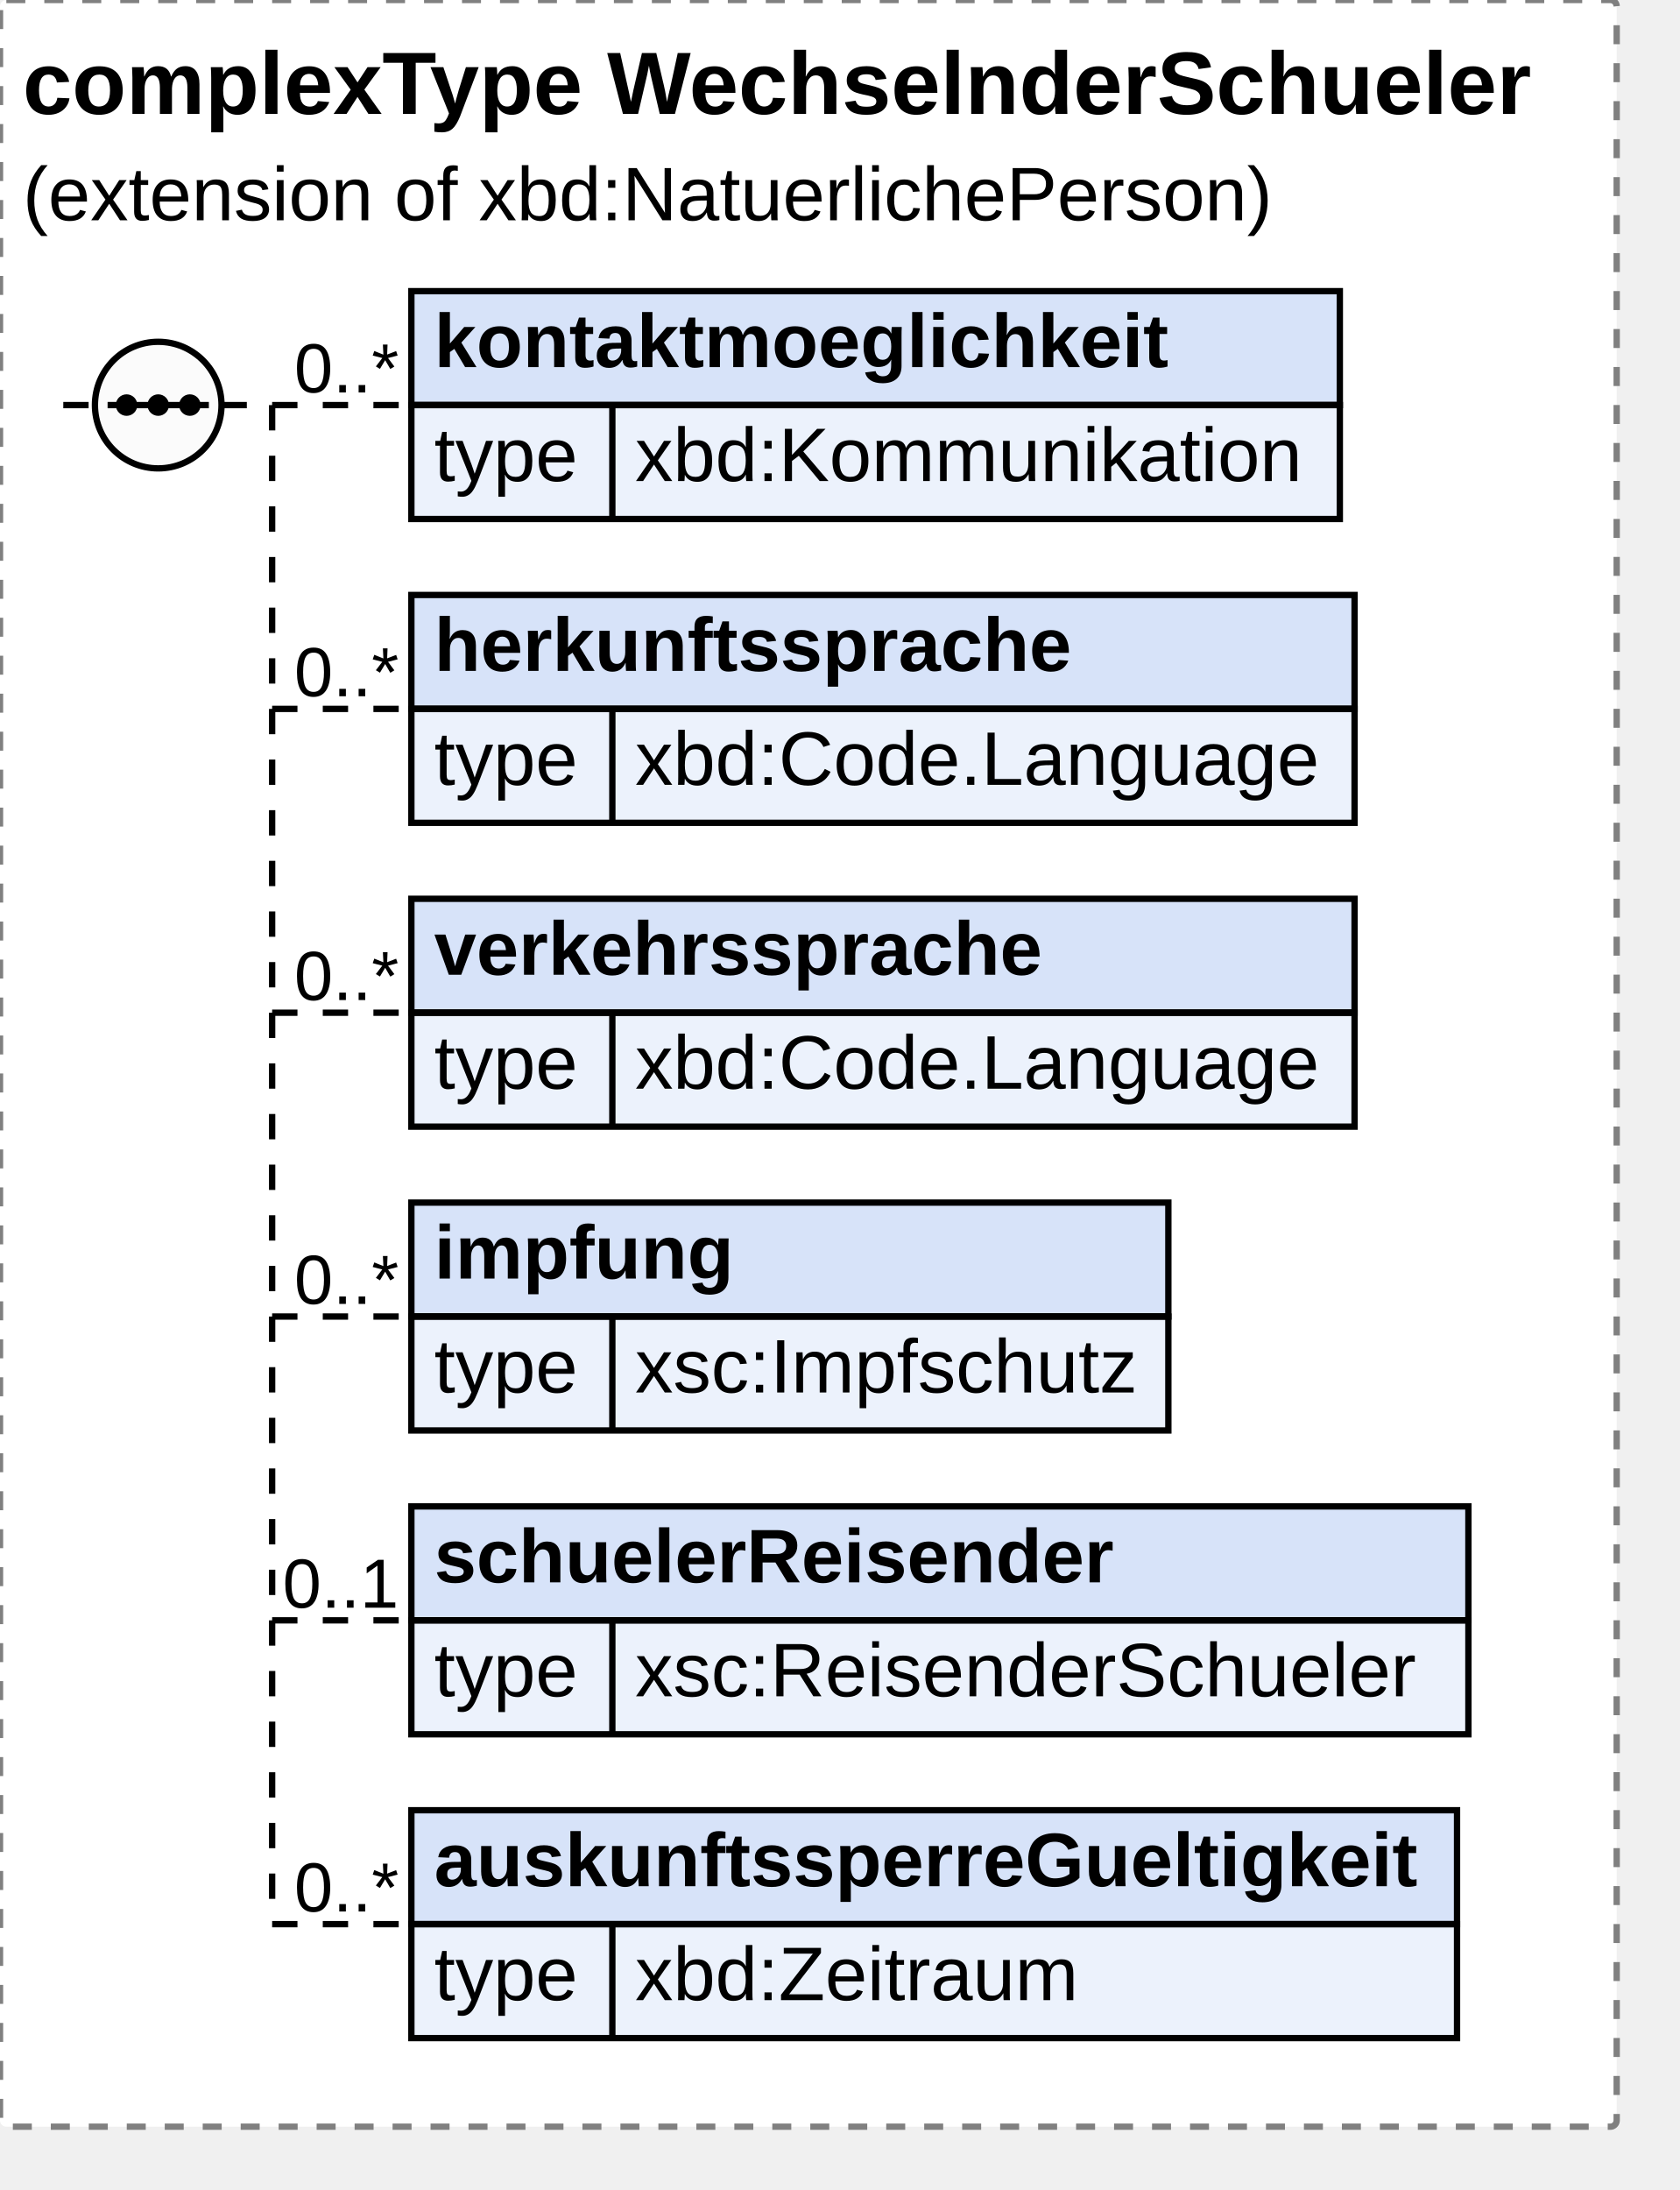
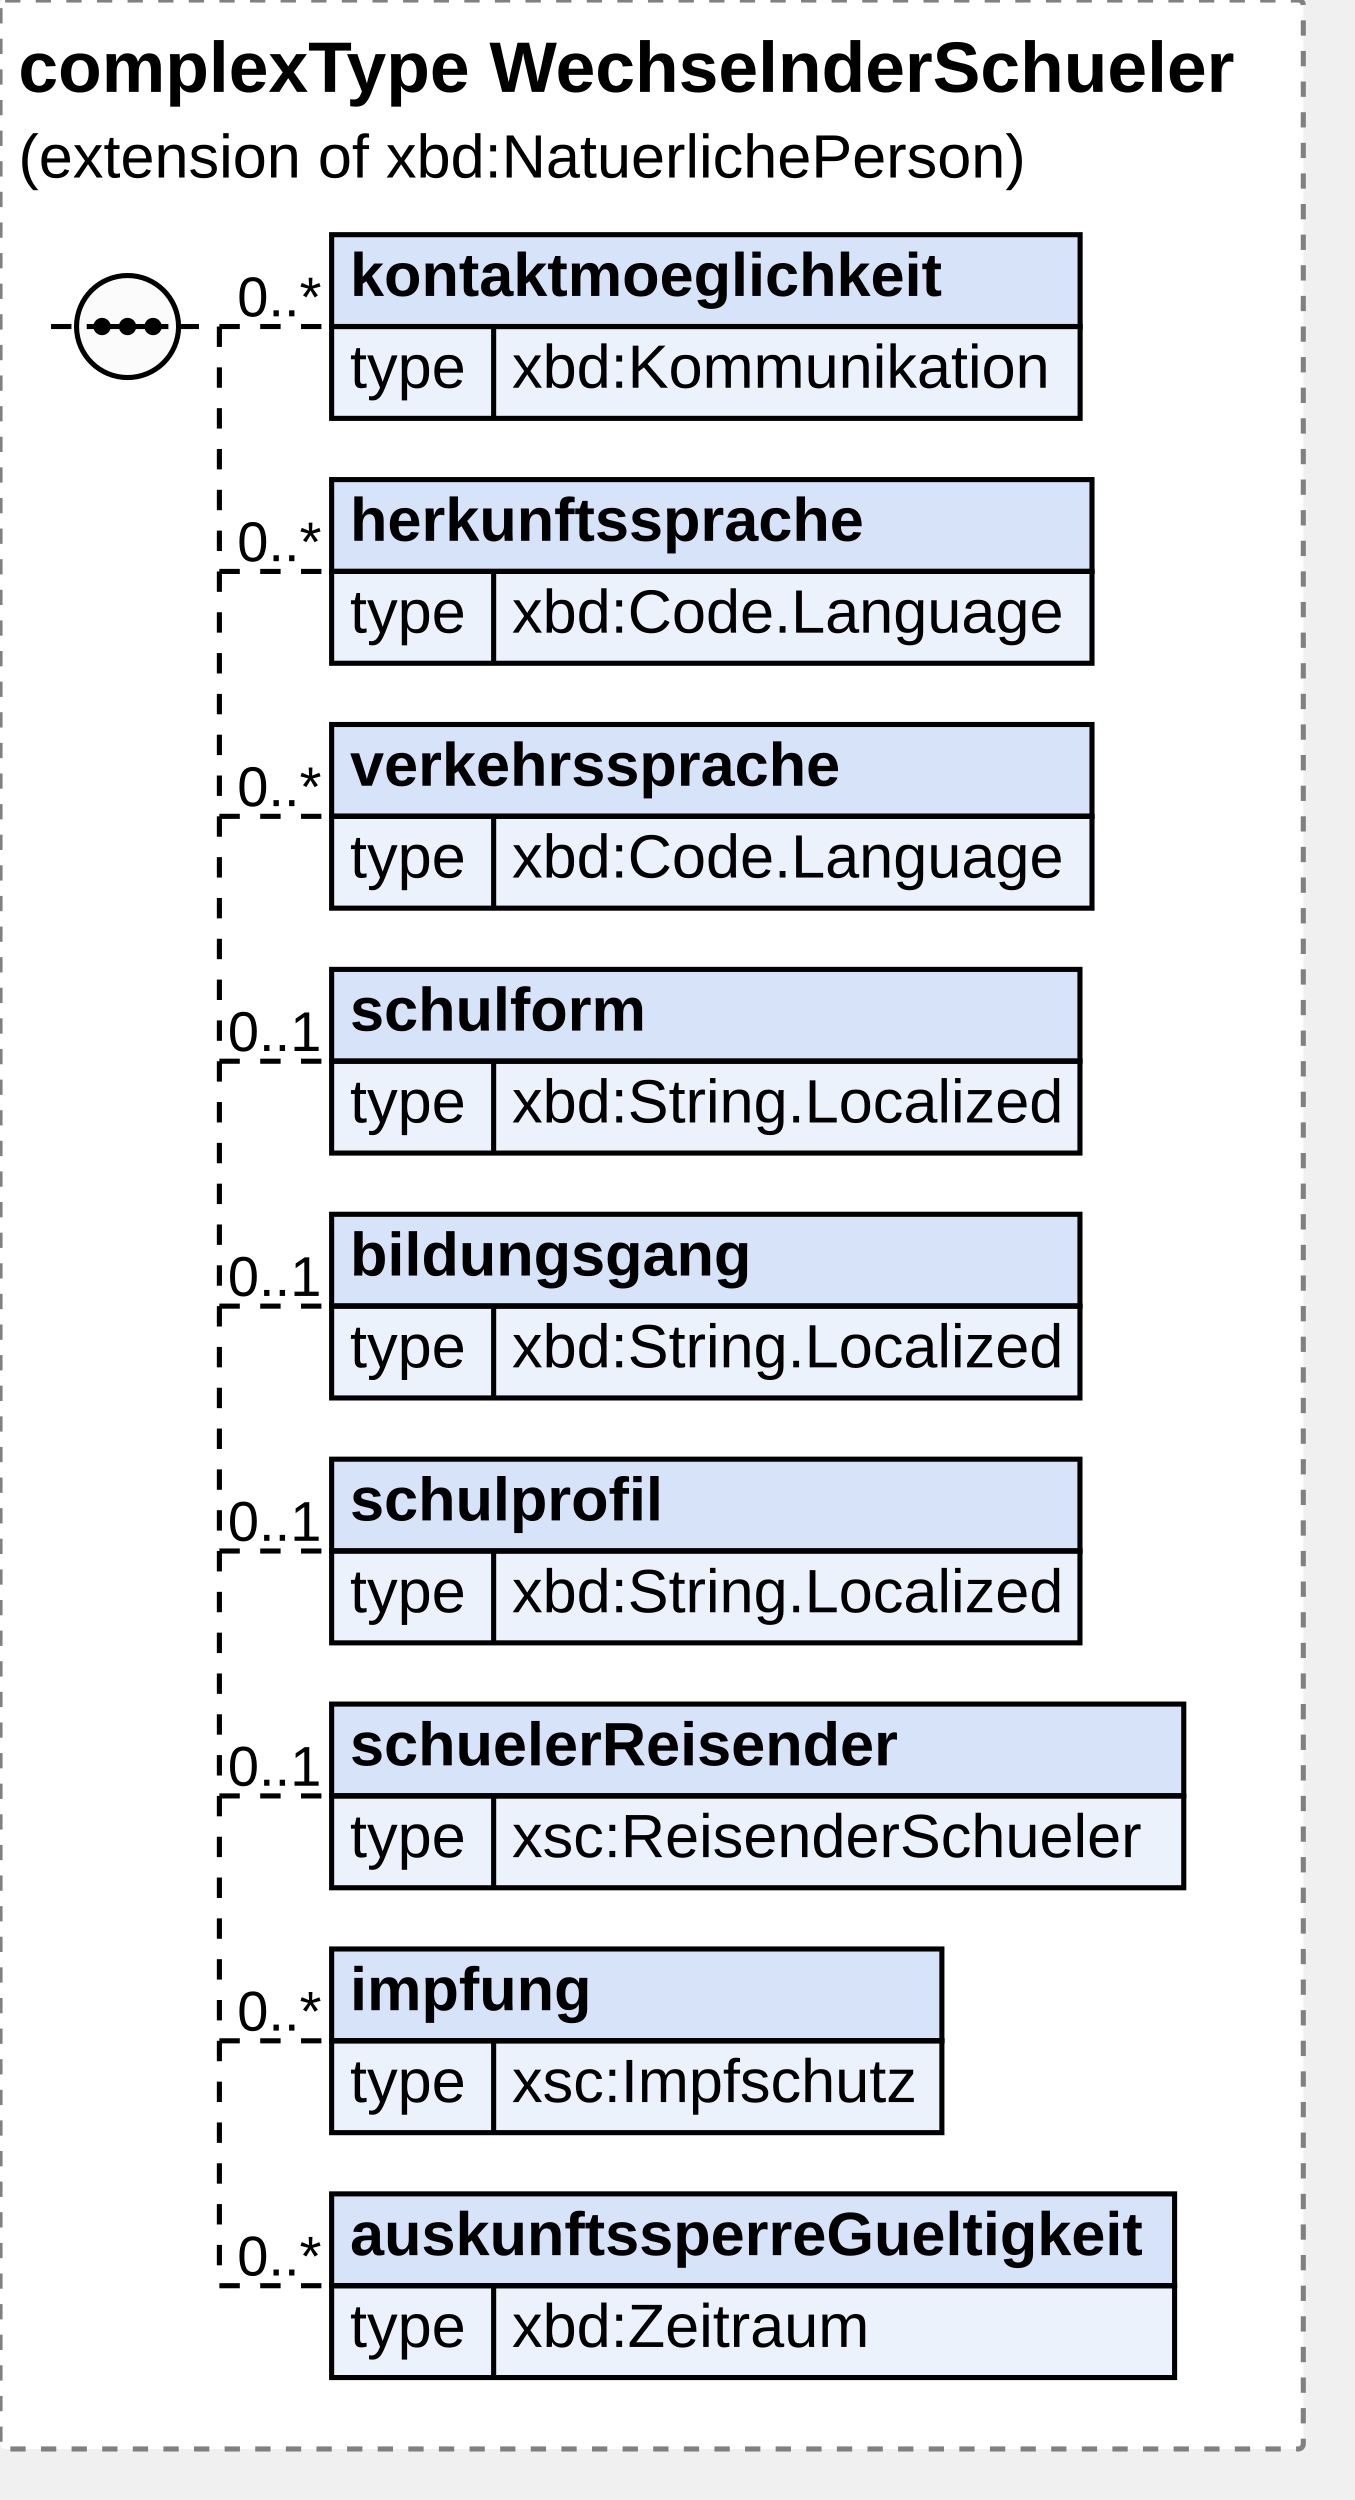
- <svg xmlns="http://www.w3.org/2000/svg" width="265.447" height="346">
+ <svg xmlns="http://www.w3.org/2000/svg" width="265.447" height="490">
  <defs>
    <style type="text/css">
                        text {
                            font-family: 'Arial';
                            fill: black;
                        }
                        text.at {
                            font-family: 'Arial';
                            fill: rgb(242, 152, 0);
                        }
                        line {
                            stroke: black;
                        }
                        line.type-structure {
                            stroke: black;
                        }
                        line.type-structure-optional {
                            stroke: black;
                            stroke-dasharray: 4, 4;
                        }
                        rect.attribute-upper {
                            stroke: black;
                            fill: rgb(255, 239, 211);
                        }
                        rect.element-upper {
                            stroke: black;
                            fill: rgb(215, 227, 249);
                        }
                        rect.element-lower {
                            stroke: black;
                            fill: rgb(236, 242, 252);
                        }
                        a text {
                            fill: black;
                        } 
                    </style>
  </defs>
-   <rect width="255.447" height="336" stroke-dasharray="3,3" rx="1" ry="1" style="stroke: grey;fill: white;" />
+   <rect width="255.447" height="480" stroke-dasharray="3,3" rx="1" ry="1" style="stroke: grey;fill: white;" />
  <text font-size="14" x="3.6" y="18" font-weight="bold">complexType WechselnderSchueler</text>
  <text font-size="12" x="3.6" y="34.8"> (extension of xbd:NatuerlichePerson)</text>
  <g transform="translate(10,46)">
    <g transform="translate(55,0)">
      <rect width="146.703" height="18" class="element-upper" />
      <rect width="146.703" height="18" y="18" class="element-lower" />
      <text font-size="12" x="3.6" y="12" font-weight="bold">kontaktmoeglichkeit</text>
      <line x1="0" y1="18" x2="146.703" y2="18" />
      <text font-size="12" fill="grey" x="3.6" y="30">type</text>
      <line x1="31.753" y1="18" x2="31.753" y2="36" />
      <text font-size="12" x="35.353" y="30">xbd:Kommunikation</text>
      <g transform="translate(146.7031,0)" />
    </g>
    <line x1="33" y1="18" x2="55" y2="18" class="type-structure-optional" />
    <text font-size="11" fill="black" x="53" y="16" text-anchor="end">0..*</text>
    <line x1="33" y1="18" x2="33" y2="18" class="type-structure-optional" />
    <g transform="translate(55,48)">
      <rect width="149.031" height="18" class="element-upper" />
      <rect width="149.031" height="18" y="18" class="element-lower" />
      <text font-size="12" x="3.6" y="12" font-weight="bold">herkunftssprache</text>
      <line x1="0" y1="18" x2="149.031" y2="18" />
      <text font-size="12" fill="grey" x="3.6" y="30">type</text>
      <line x1="31.753" y1="18" x2="31.753" y2="36" />
      <text font-size="12" x="35.353" y="30">xbd:Code.Language</text>
      <g transform="translate(149.0312,0)" />
    </g>
    <line x1="33" y1="66" x2="55" y2="66" class="type-structure-optional" />
    <text font-size="11" fill="black" x="53" y="64" text-anchor="end">0..*</text>
    <line x1="33" y1="18" x2="33" y2="66" class="type-structure-optional" />
    <g transform="translate(55,96)">
      <rect width="149.031" height="18" class="element-upper" />
      <rect width="149.031" height="18" y="18" class="element-lower" />
      <text font-size="12" x="3.6" y="12" font-weight="bold">verkehrssprache</text>
      <line x1="0" y1="18" x2="149.031" y2="18" />
      <text font-size="12" fill="grey" x="3.6" y="30">type</text>
      <line x1="31.753" y1="18" x2="31.753" y2="36" />
      <text font-size="12" x="35.353" y="30">xbd:Code.Language</text>
      <g transform="translate(149.0312,0)" />
    </g>
    <line x1="33" y1="114" x2="55" y2="114" class="type-structure-optional" />
    <text font-size="11" fill="black" x="53" y="112" text-anchor="end">0..*</text>
    <line x1="33" y1="66" x2="33" y2="114" class="type-structure-optional" />
    <g transform="translate(55,144)">
+       <rect width="146.672" height="18" class="element-upper" />
+       <rect width="146.672" height="18" y="18" class="element-lower" />
+       <text font-size="12" x="3.6" y="12" font-weight="bold">schulform</text>
+       <line x1="0" y1="18" x2="146.672" y2="18" />
+       <text font-size="12" fill="grey" x="3.6" y="30">type</text>
+       <line x1="31.753" y1="18" x2="31.753" y2="36" />
+       <text font-size="12" x="35.353" y="30">xbd:String.Localized</text>
+       <g transform="translate(146.6719,0)" />
+     </g>
+     <line x1="33" y1="162" x2="55" y2="162" class="type-structure-optional" />
+     <text font-size="11" fill="black" x="53" y="160" text-anchor="end">0..1</text>
+     <line x1="33" y1="114" x2="33" y2="162" class="type-structure-optional" />
+     <g transform="translate(55,192)">
+       <rect width="146.672" height="18" class="element-upper" />
+       <rect width="146.672" height="18" y="18" class="element-lower" />
+       <text font-size="12" x="3.6" y="12" font-weight="bold">bildungsgang</text>
+       <line x1="0" y1="18" x2="146.672" y2="18" />
+       <text font-size="12" fill="grey" x="3.6" y="30">type</text>
+       <line x1="31.753" y1="18" x2="31.753" y2="36" />
+       <text font-size="12" x="35.353" y="30">xbd:String.Localized</text>
+       <g transform="translate(146.6719,0)" />
+     </g>
+     <line x1="33" y1="210" x2="55" y2="210" class="type-structure-optional" />
+     <text font-size="11" fill="black" x="53" y="208" text-anchor="end">0..1</text>
+     <line x1="33" y1="162" x2="33" y2="210" class="type-structure-optional" />
+     <g transform="translate(55,240)">
+       <rect width="146.672" height="18" class="element-upper" />
+       <rect width="146.672" height="18" y="18" class="element-lower" />
+       <text font-size="12" x="3.6" y="12" font-weight="bold">schulprofil</text>
+       <line x1="0" y1="18" x2="146.672" y2="18" />
+       <text font-size="12" fill="grey" x="3.6" y="30">type</text>
+       <line x1="31.753" y1="18" x2="31.753" y2="36" />
+       <text font-size="12" x="35.353" y="30">xbd:String.Localized</text>
+       <g transform="translate(146.6719,0)" />
+     </g>
+     <line x1="33" y1="258" x2="55" y2="258" class="type-structure-optional" />
+     <text font-size="11" fill="black" x="53" y="256" text-anchor="end">0..1</text>
+     <line x1="33" y1="210" x2="33" y2="258" class="type-structure-optional" />
+     <g transform="translate(55,288)">
+       <rect width="167.016" height="18" class="element-upper" />
+       <rect width="167.016" height="18" y="18" class="element-lower" />
+       <text font-size="12" x="3.6" y="12" font-weight="bold">schuelerReisender</text>
+       <line x1="0" y1="18" x2="167.016" y2="18" />
+       <text font-size="12" fill="grey" x="3.6" y="30">type</text>
+       <line x1="31.753" y1="18" x2="31.753" y2="36" />
+       <text font-size="12" x="35.353" y="30">xsc:ReisenderSchueler</text>
+       <g transform="translate(167.0156,0)" />
+     </g>
+     <line x1="33" y1="306" x2="55" y2="306" class="type-structure-optional" />
+     <text font-size="11" fill="black" x="53" y="304" text-anchor="end">0..1</text>
+     <line x1="33" y1="258" x2="33" y2="306" class="type-structure-optional" />
+     <g transform="translate(55,336)">
      <rect width="119.609" height="18" class="element-upper" />
      <rect width="119.609" height="18" y="18" class="element-lower" />
      <text font-size="12" x="3.6" y="12" font-weight="bold">impfung</text>
      <line x1="0" y1="18" x2="119.609" y2="18" />
      <text font-size="12" fill="grey" x="3.6" y="30">type</text>
      <line x1="31.753" y1="18" x2="31.753" y2="36" />
      <text font-size="12" x="35.353" y="30">xsc:Impfschutz</text>
      <g transform="translate(119.6094,0)" />
    </g>
-     <line x1="33" y1="162" x2="55" y2="162" class="type-structure-optional" />
-     <text font-size="11" fill="black" x="53" y="160" text-anchor="end">0..*</text>
-     <line x1="33" y1="114" x2="33" y2="162" class="type-structure-optional" />
-     <g transform="translate(55,192)">
-       <rect width="167.016" height="18" class="element-upper" />
-       <rect width="167.016" height="18" y="18" class="element-lower" />
-       <text font-size="12" x="3.6" y="12" font-weight="bold">schuelerReisender</text>
-       <line x1="0" y1="18" x2="167.016" y2="18" />
-       <text font-size="12" fill="grey" x="3.6" y="30">type</text>
-       <line x1="31.753" y1="18" x2="31.753" y2="36" />
-       <text font-size="12" x="35.353" y="30">xsc:ReisenderSchueler</text>
-       <g transform="translate(167.0156,0)" />
-     </g>
-     <line x1="33" y1="210" x2="55" y2="210" class="type-structure-optional" />
-     <text font-size="11" fill="black" x="53" y="208" text-anchor="end">0..1</text>
-     <line x1="33" y1="162" x2="33" y2="210" class="type-structure-optional" />
-     <g transform="translate(55,240)">
+     <line x1="33" y1="354" x2="55" y2="354" class="type-structure-optional" />
+     <text font-size="11" fill="black" x="53" y="352" text-anchor="end">0..*</text>
+     <line x1="33" y1="306" x2="33" y2="354" class="type-structure-optional" />
+     <g transform="translate(55,384)">
      <rect width="165.222" height="18" class="element-upper" />
      <rect width="165.222" height="18" y="18" class="element-lower" />
      <text font-size="12" x="3.6" y="12" font-weight="bold">auskunftssperreGueltigkeit</text>
      <line x1="0" y1="18" x2="165.222" y2="18" />
      <text font-size="12" fill="grey" x="3.6" y="30">type</text>
      <line x1="31.753" y1="18" x2="31.753" y2="36" />
      <text font-size="12" x="35.353" y="30">xbd:Zeitraum</text>
      <g transform="translate(165.2219,0)" />
    </g>
-     <line x1="33" y1="258" x2="55" y2="258" class="type-structure-optional" />
-     <text font-size="11" fill="black" x="53" y="256" text-anchor="end">0..*</text>
-     <line x1="33" y1="210" x2="33" y2="258" class="type-structure-optional" />
+     <line x1="33" y1="402" x2="55" y2="402" class="type-structure-optional" />
+     <text font-size="11" fill="black" x="53" y="400" text-anchor="end">0..*</text>
+     <line x1="33" y1="354" x2="33" y2="402" class="type-structure-optional" />
    <circle cx="15" cy="18" r="10" stroke="black" fill="rgb(251, 251, 251)" />
    <line x1="0" y1="18" x2="5" y2="18" class="type-structure-optional" />
    <line x1="25" y1="18" x2="33" y2="18" class="type-structure-optional" />
    <circle cx="10" cy="18" r="1.2" stroke="black" fill="black" />
    <circle cx="15" cy="18" r="1.2" stroke="black" fill="black" />
    <circle cx="20" cy="18" r="1.2" stroke="black" fill="black" />
    <line x1="7" y1="18" x2="23" y2="18" />
  </g>
</svg>
